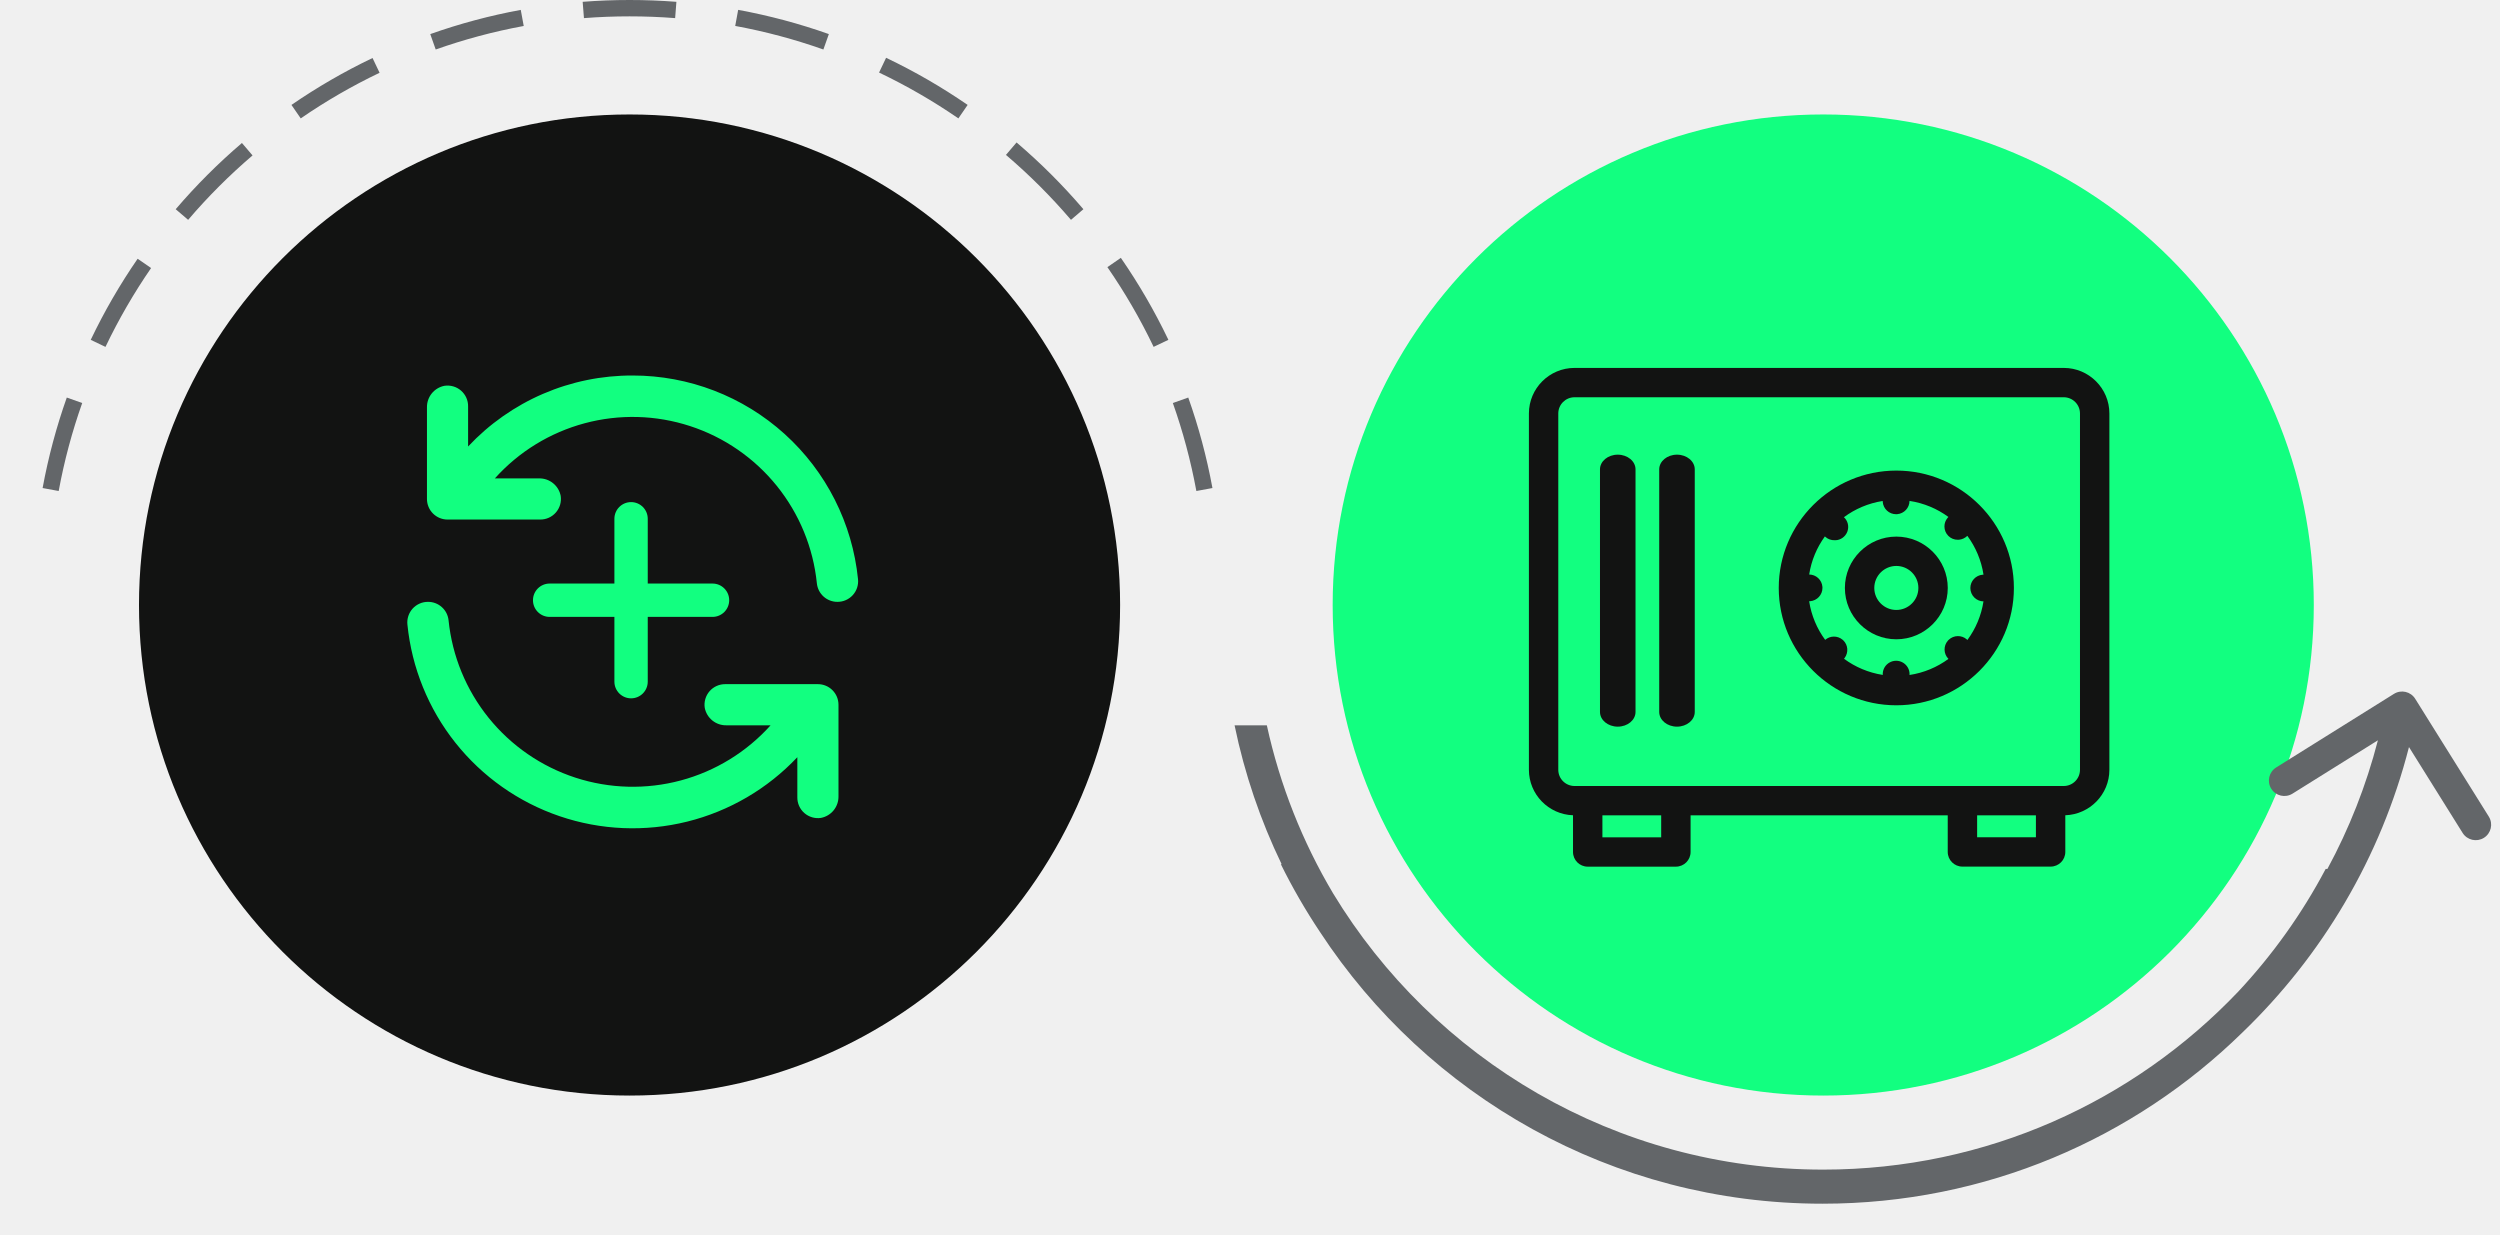
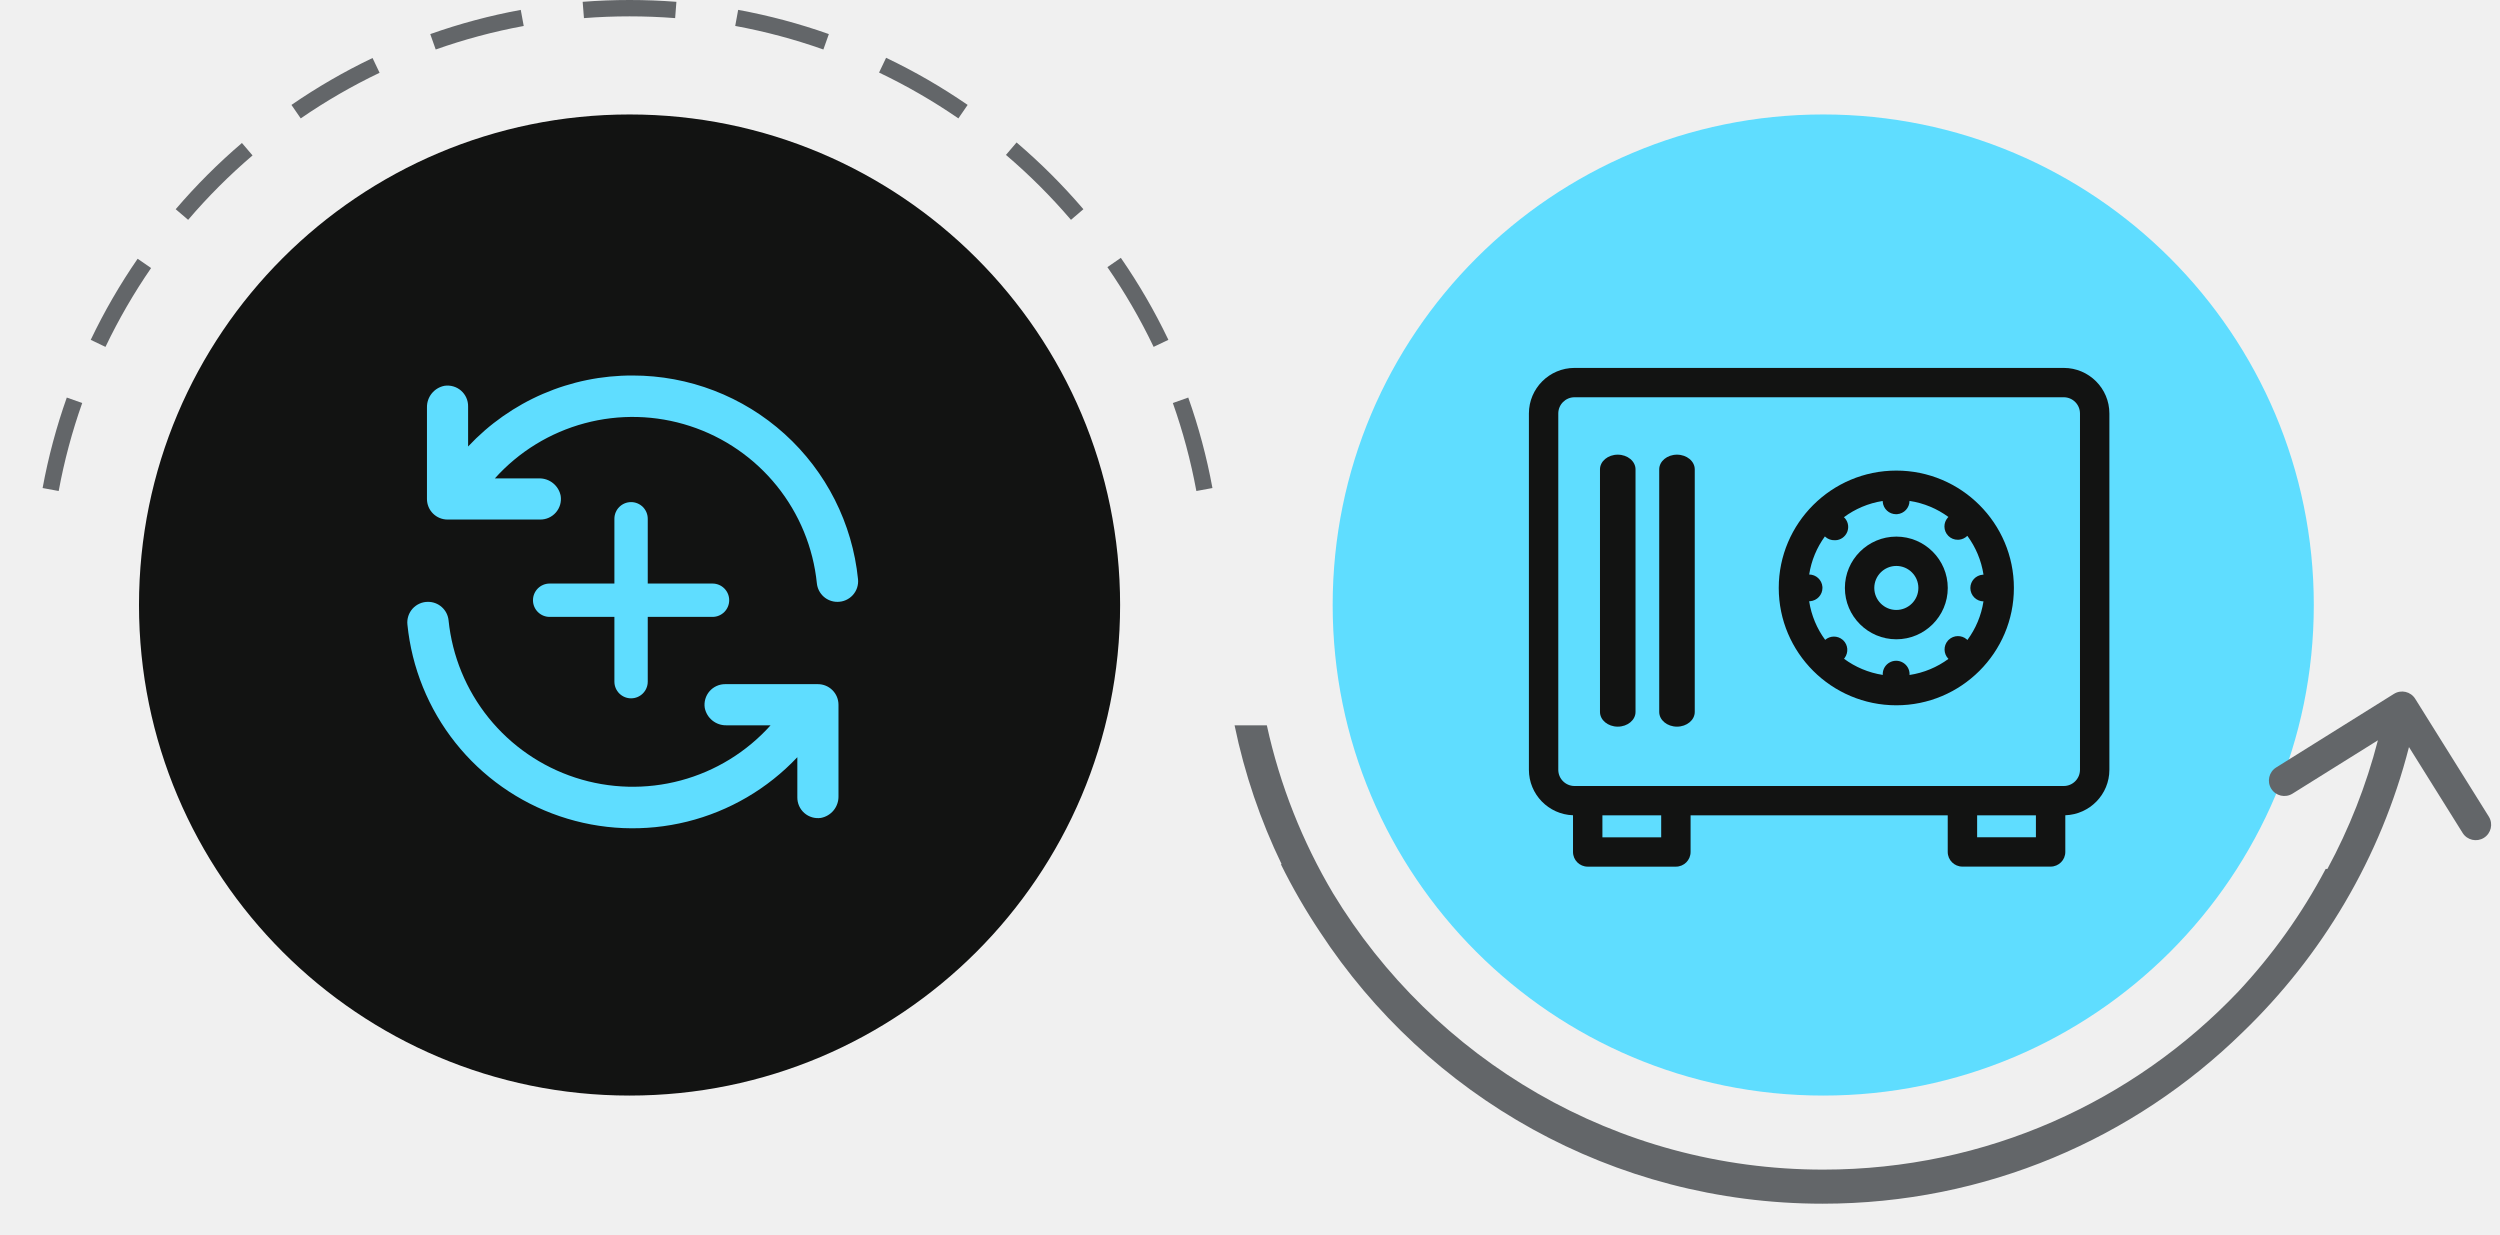
<svg xmlns="http://www.w3.org/2000/svg" width="162" height="80" viewBox="0 0 162 80" fill="none">
  <path fill-rule="evenodd" clip-rule="evenodd" d="M3.803 31.817L2.76 31.625L2.761 31.624C3.132 29.611 3.658 27.652 4.328 25.761L5.327 26.115C4.676 27.954 4.164 29.858 3.803 31.816L3.803 31.817ZM6.835 22.479L5.879 22.022C6.756 20.186 7.774 18.429 8.919 16.767L9.791 17.369C8.678 18.985 7.688 20.693 6.835 22.479ZM12.191 14.246L11.385 13.557C12.701 12.018 14.137 10.582 15.677 9.266L16.365 10.071C14.867 11.352 13.471 12.748 12.191 14.246ZM19.487 7.672L18.886 6.799C20.548 5.655 22.305 4.636 24.141 3.759L24.597 4.716C22.812 5.569 21.104 6.559 19.487 7.672ZM28.234 3.208L27.881 2.209C29.771 1.539 31.73 1.012 33.743 0.641L33.745 0.641L33.937 1.683L33.935 1.684C31.978 2.044 30.073 2.557 28.234 3.208ZM37.84 1.174L37.757 0.118L37.759 0.117C38.761 0.04 39.773 0 40.795 0C41.815 0 42.826 0.04 43.827 0.117L43.831 0.117L43.749 1.174L43.745 1.174C42.771 1.098 41.788 1.06 40.795 1.06C39.801 1.06 38.815 1.098 37.841 1.174L37.84 1.174ZM47.642 1.681L47.833 0.639L47.845 0.641C49.85 1.01 51.801 1.534 53.685 2.2L53.709 2.209L53.355 3.208L53.332 3.2C51.5 2.552 49.603 2.043 47.653 1.683L47.642 1.681ZM56.963 4.702L57.419 3.745L57.449 3.76C59.272 4.63 61.015 5.639 62.666 6.773L62.703 6.799L62.102 7.672L62.066 7.647C60.46 6.544 58.765 5.563 56.992 4.716L56.963 4.702ZM65.186 10.038L65.873 9.232L65.913 9.266C67.437 10.569 68.858 11.987 70.163 13.509L70.204 13.557L69.399 14.246L69.359 14.199C68.089 12.719 66.707 11.338 65.225 10.072L65.186 10.038ZM71.759 17.311L72.631 16.709L72.671 16.767C73.8 18.407 74.806 20.137 75.675 21.946L75.711 22.021L74.754 22.478L74.72 22.405C73.874 20.646 72.896 18.963 71.798 17.368L71.759 17.311ZM78.567 31.625L77.524 31.817L77.524 31.816C77.163 29.858 76.651 27.954 76 26.115L76.999 25.761C77.669 27.652 78.196 29.611 78.566 31.624L78.567 31.625Z" fill="#636669" />
  <g clip-path="url(#clip0_1413_55656)">
    <path fill-rule="evenodd" clip-rule="evenodd" d="M40.795 7.417C58.351 7.417 72.583 21.649 72.583 39.205C72.583 56.761 58.351 70.993 40.795 70.993C23.239 70.993 9.007 56.761 9.007 39.205C9.007 21.649 23.239 7.417 40.795 7.417Z" fill="#121312" />
    <g clip-path="url(#clip1_1413_55656)">
-       <path d="M41 24.333C39.001 24.325 37.023 24.73 35.187 25.521C33.352 26.313 31.7 27.474 30.333 28.933V26.333C30.336 26.14 30.296 25.949 30.217 25.772C30.137 25.596 30.021 25.439 29.875 25.312C29.729 25.185 29.558 25.092 29.372 25.038C29.186 24.984 28.991 24.971 28.8 25C28.477 25.063 28.186 25.238 27.978 25.494C27.771 25.75 27.661 26.071 27.667 26.4V32.333C27.667 32.687 27.807 33.026 28.057 33.276C28.307 33.526 28.646 33.667 29 33.667H35C35.193 33.669 35.385 33.629 35.561 33.55C35.737 33.471 35.895 33.354 36.021 33.208C36.148 33.062 36.242 32.891 36.296 32.705C36.349 32.52 36.362 32.325 36.333 32.133C36.271 31.81 36.096 31.519 35.84 31.312C35.584 31.104 35.263 30.994 34.933 31H32.067C33.62 29.27 35.642 28.029 37.887 27.427C40.132 26.825 42.503 26.888 44.713 27.608C46.923 28.328 48.877 29.675 50.336 31.484C51.795 33.293 52.698 35.488 52.933 37.8C52.967 38.13 53.122 38.436 53.368 38.658C53.615 38.88 53.935 39.002 54.267 39C54.454 39.001 54.639 38.963 54.81 38.887C54.981 38.812 55.134 38.702 55.26 38.564C55.386 38.425 55.481 38.262 55.54 38.085C55.598 37.907 55.619 37.719 55.6 37.533C55.236 33.914 53.541 30.56 50.843 28.121C48.145 25.681 44.637 24.332 41 24.333Z" fill="#12FF80" />
-       <path d="M53 44.333H47C46.807 44.331 46.615 44.371 46.439 44.45C46.263 44.529 46.106 44.646 45.979 44.792C45.852 44.938 45.759 45.109 45.705 45.295C45.651 45.48 45.638 45.676 45.667 45.867C45.73 46.19 45.904 46.481 46.16 46.688C46.416 46.896 46.737 47.006 47.067 47H49.934C48.381 48.73 46.359 49.971 44.114 50.573C41.869 51.175 39.497 51.112 37.287 50.392C35.077 49.672 33.124 48.325 31.664 46.516C30.205 44.707 29.303 42.512 29.067 40.2C29.034 39.87 28.879 39.564 28.632 39.342C28.386 39.12 28.065 38.998 27.734 39C27.547 38.999 27.362 39.037 27.191 39.113C27.019 39.188 26.866 39.298 26.74 39.436C26.615 39.575 26.519 39.738 26.461 39.915C26.402 40.093 26.381 40.281 26.4 40.467C26.68 43.266 27.759 45.926 29.509 48.129C31.259 50.331 33.605 51.985 36.268 52.891C38.931 53.798 41.799 53.919 44.529 53.241C47.26 52.563 49.737 51.114 51.667 49.067V51.667C51.665 51.86 51.705 52.051 51.784 52.228C51.863 52.404 51.979 52.561 52.125 52.688C52.271 52.815 52.443 52.908 52.628 52.962C52.814 53.016 53.009 53.029 53.2 53C53.524 52.937 53.815 52.763 54.022 52.507C54.229 52.25 54.34 51.929 54.334 51.6V45.667C54.334 45.313 54.193 44.974 53.943 44.724C53.693 44.474 53.354 44.333 53 44.333Z" fill="#12FF80" />
-       <path fill-rule="evenodd" clip-rule="evenodd" d="M46.171 37.814H41.974V33.617C41.974 33.02 41.491 32.536 40.894 32.536C40.297 32.536 39.813 33.02 39.813 33.617V37.814H35.617C35.02 37.814 34.537 38.298 34.537 38.895C34.537 39.491 35.02 39.975 35.617 39.975H39.813V44.172C39.813 44.768 40.297 45.252 40.894 45.252C41.491 45.252 41.974 44.768 41.974 44.172V39.975H46.171C46.768 39.975 47.252 39.491 47.252 38.895C47.252 38.298 46.768 37.814 46.171 37.814Z" fill="#12FF80" />
+       <path d="M41 24.333C39.001 24.325 37.023 24.73 35.187 25.521C33.352 26.313 31.7 27.474 30.333 28.933V26.333C30.336 26.14 30.296 25.949 30.217 25.772C30.137 25.596 30.021 25.439 29.875 25.312C29.729 25.185 29.558 25.092 29.372 25.038C29.186 24.984 28.991 24.971 28.8 25C28.477 25.063 28.186 25.238 27.978 25.494C27.771 25.75 27.661 26.071 27.667 26.4V32.333C27.667 32.687 27.807 33.026 28.057 33.276C28.307 33.526 28.646 33.667 29 33.667H35C35.193 33.669 35.385 33.629 35.561 33.55C35.737 33.471 35.895 33.354 36.021 33.208C36.148 33.062 36.242 32.891 36.296 32.705C36.349 32.52 36.362 32.325 36.333 32.133C36.271 31.81 36.096 31.519 35.84 31.312C35.584 31.104 35.263 30.994 34.933 31H32.067C33.62 29.27 35.642 28.029 37.887 27.427C40.132 26.825 42.503 26.888 44.713 27.608C46.923 28.328 48.877 29.675 50.336 31.484C51.795 33.293 52.698 35.488 52.933 37.8C52.967 38.13 53.122 38.436 53.368 38.658C53.615 38.88 53.935 39.002 54.267 39C54.454 39.001 54.639 38.963 54.81 38.887C54.981 38.812 55.134 38.702 55.26 38.564C55.386 38.425 55.481 38.262 55.54 38.085C55.598 37.907 55.619 37.719 55.6 37.533C55.236 33.914 53.541 30.56 50.843 28.121C48.145 25.681 44.637 24.332 41 24.333Z" fill="#5FDDFF" />
+       <path d="M53 44.333H47C46.807 44.331 46.615 44.371 46.439 44.45C46.263 44.529 46.106 44.646 45.979 44.792C45.852 44.938 45.759 45.109 45.705 45.295C45.651 45.48 45.638 45.676 45.667 45.867C45.73 46.19 45.904 46.481 46.16 46.688C46.416 46.896 46.737 47.006 47.067 47H49.934C48.381 48.73 46.359 49.971 44.114 50.573C41.869 51.175 39.497 51.112 37.287 50.392C35.077 49.672 33.124 48.325 31.664 46.516C30.205 44.707 29.303 42.512 29.067 40.2C29.034 39.87 28.879 39.564 28.632 39.342C28.386 39.12 28.065 38.998 27.734 39C27.547 38.999 27.362 39.037 27.191 39.113C27.019 39.188 26.866 39.298 26.74 39.436C26.615 39.575 26.519 39.738 26.461 39.915C26.402 40.093 26.381 40.281 26.4 40.467C26.68 43.266 27.759 45.926 29.509 48.129C31.259 50.331 33.605 51.985 36.268 52.891C38.931 53.798 41.799 53.919 44.529 53.241C47.26 52.563 49.737 51.114 51.667 49.067V51.667C51.665 51.86 51.705 52.051 51.784 52.228C51.863 52.404 51.979 52.561 52.125 52.688C52.271 52.815 52.443 52.908 52.628 52.962C52.814 53.016 53.009 53.029 53.2 53C53.524 52.937 53.815 52.763 54.022 52.507C54.229 52.25 54.34 51.929 54.334 51.6V45.667C54.334 45.313 54.193 44.974 53.943 44.724C53.693 44.474 53.354 44.333 53 44.333Z" fill="#5FDDFF" />
+       <path fill-rule="evenodd" clip-rule="evenodd" d="M46.171 37.814H41.974V33.617C41.974 33.02 41.491 32.536 40.894 32.536C40.297 32.536 39.813 33.02 39.813 33.617V37.814H35.617C35.02 37.814 34.537 38.298 34.537 38.895C34.537 39.491 35.02 39.975 35.617 39.975H39.813V44.172C39.813 44.768 40.297 45.252 40.894 45.252C41.491 45.252 41.974 44.768 41.974 44.172V39.975H46.171C46.768 39.975 47.252 39.491 47.252 38.895C47.252 38.298 46.768 37.814 46.171 37.814Z" fill="#5FDDFF" />
    </g>
  </g>
  <g clip-path="url(#clip2_1413_55656)">
-     <path fill-rule="evenodd" clip-rule="evenodd" d="M118.146 7.417C135.702 7.417 149.934 21.649 149.934 39.205C149.934 56.761 135.702 70.993 118.146 70.993C100.59 70.993 86.357 56.761 86.357 39.205C86.357 21.649 100.59 7.417 118.146 7.417Z" fill="#12FF80" />
+     <path fill-rule="evenodd" clip-rule="evenodd" d="M118.146 7.417C135.702 7.417 149.934 21.649 149.934 39.205C149.934 56.761 135.702 70.993 118.146 70.993C100.59 70.993 86.357 56.761 86.357 39.205C86.357 21.649 100.59 7.417 118.146 7.417Z" fill="#5FDDFF" />
    <g clip-path="url(#clip3_1413_55656)">
      <path fill-rule="evenodd" clip-rule="evenodd" d="M134.783 49.882C134.783 50.462 134.311 50.933 133.731 50.933H102.03C101.45 50.933 100.977 50.462 100.977 49.882V26.793C100.977 26.214 101.45 25.742 102.03 25.742H133.731C134.311 25.742 134.783 26.214 134.783 26.793V49.882ZM128.118 54.255H131.927V52.834H128.118V54.255ZM103.836 54.258H107.645V52.834H103.836V54.258ZM133.731 23.841H102.03C100.4 23.841 99.073 25.166 99.073 26.793V49.882C99.073 51.476 100.347 52.777 101.931 52.829V55.208C101.931 55.734 102.358 56.159 102.884 56.159H108.597C109.124 56.159 109.55 55.734 109.55 55.208V52.834H126.213V55.206C126.213 55.731 126.64 56.156 127.165 56.156H132.879C133.405 56.156 133.832 55.731 133.832 55.206V52.829C135.416 52.775 136.688 51.476 136.688 49.882V26.793C136.688 25.166 135.362 23.841 133.731 23.841Z" fill="#121312" />
      <path fill-rule="evenodd" clip-rule="evenodd" d="M122.882 30.494C127.082 30.494 130.5 33.906 130.5 38.099C130.5 42.292 127.082 45.703 122.882 45.703C118.681 45.703 115.263 42.292 115.263 38.099C115.263 33.906 118.681 30.494 122.882 30.494ZM123.736 32.459C123.735 32.909 123.385 33.282 122.938 33.318L122.867 33.321C122.412 33.321 122.038 32.971 122.002 32.526L121.999 32.463C121.069 32.608 120.212 32.977 119.487 33.514L119.471 33.5C119.728 33.726 119.825 34.081 119.723 34.404L119.699 34.472C119.569 34.789 119.264 34.997 118.94 35.007L118.87 35.006C118.663 35.01 118.463 34.938 118.306 34.807L118.254 34.758C117.733 35.475 117.375 36.316 117.235 37.228L117.227 37.228C117.682 37.228 118.056 37.578 118.092 38.023L118.095 38.095C118.095 38.549 117.744 38.922 117.298 38.958L117.233 38.961C117.375 39.886 117.739 40.74 118.271 41.463C118.596 41.183 119.07 41.183 119.393 41.45L119.452 41.503C119.755 41.804 119.791 42.276 119.537 42.63L119.492 42.688C120.217 43.223 121.074 43.591 122.004 43.735L122.005 43.761C121.978 43.459 122.111 43.167 122.351 42.989L122.414 42.947C122.693 42.774 123.046 42.774 123.326 42.947C123.584 43.106 123.738 43.386 123.739 43.669L123.736 43.739C124.67 43.599 125.531 43.232 126.26 42.696L126.249 42.685C125.936 42.359 125.929 41.851 126.221 41.517L126.276 41.46C126.603 41.148 127.111 41.141 127.443 41.429L127.487 41.472C128.02 40.749 128.387 39.896 128.529 38.97L128.547 38.971C128.068 38.971 127.679 38.583 127.679 38.104C127.679 37.65 128.03 37.277 128.476 37.241L128.531 37.238C128.389 36.307 128.021 35.449 127.484 34.722L127.478 34.727C127.336 34.866 127.151 34.952 126.957 34.972L126.874 34.977C126.64 34.981 126.415 34.89 126.253 34.726C126.09 34.564 125.999 34.344 125.999 34.115C125.999 33.911 126.071 33.715 126.201 33.561L126.258 33.5C125.529 32.965 124.669 32.599 123.736 32.459Z" fill="#121312" />
      <path fill-rule="evenodd" clip-rule="evenodd" d="M122.882 36.673C122.095 36.673 121.454 37.313 121.454 38.099C121.454 38.885 122.095 39.525 122.882 39.525C123.67 39.525 124.311 38.885 124.311 38.099C124.311 37.313 123.67 36.673 122.882 36.673ZM122.882 41.426C121.045 41.426 119.549 39.933 119.549 38.099C119.549 36.265 121.045 34.772 122.882 34.772C124.72 34.772 126.215 36.265 126.215 38.099C126.215 39.933 124.72 41.426 122.882 41.426Z" fill="#121312" />
      <path fill-rule="evenodd" clip-rule="evenodd" d="M104.83 47.087C104.195 47.087 103.679 46.66 103.679 46.134V30.415C103.679 29.889 104.195 29.462 104.83 29.462C105.466 29.462 105.982 29.889 105.982 30.415V46.134C105.982 46.66 105.466 47.087 104.83 47.087Z" fill="#121312" />
      <path fill-rule="evenodd" clip-rule="evenodd" d="M108.669 47.087C108.033 47.087 107.517 46.66 107.517 46.134V30.415C107.517 29.889 108.033 29.462 108.669 29.462C109.304 29.462 109.82 29.889 109.82 30.415V46.134C109.82 46.66 109.304 47.087 108.669 47.087Z" fill="#121312" />
    </g>
  </g>
  <path fill-rule="evenodd" clip-rule="evenodd" d="M161.274 52.914L156.505 45.281C156.212 44.813 155.595 44.67 155.127 44.963L147.495 49.732C147.026 50.025 146.884 50.642 147.177 51.11C147.469 51.579 148.086 51.721 148.554 51.428L154.088 47.971C153.331 50.907 152.224 53.702 150.814 56.309H150.703C149.17 59.208 147.261 61.878 145.041 64.254C138.28 71.361 128.73 75.791 118.146 75.791C104.678 75.791 92.886 68.619 86.381 57.885C84.406 54.558 82.941 50.894 82.091 47L80 47C80.651 50.157 81.684 53.173 83.049 56H82.999C83.75 57.521 84.597 58.986 85.532 60.387C92.479 70.994 104.471 78 118.1 78C128.689 78 138.29 73.77 145.304 66.909C150.467 61.941 154.271 55.571 156.102 48.41L159.578 53.974C159.871 54.442 160.488 54.584 160.956 54.292C161.425 53.999 161.567 53.382 161.274 52.914Z" fill="#636669" />
  <defs>
    <clipPath id="clip0_1413_55656">
      <rect width="63.576" height="63.576" fill="white" transform="translate(9.00659 7.41724)" />
    </clipPath>
    <clipPath id="clip1_1413_55656">
      <rect width="32" height="32" fill="white" transform="translate(25 23)" />
    </clipPath>
    <clipPath id="clip2_1413_55656">
      <rect width="63.576" height="63.576" fill="white" transform="translate(86.3574 7.41724)" />
    </clipPath>
    <clipPath id="clip3_1413_55656">
      <rect width="37.616" height="32.318" fill="white" transform="translate(99.073 23.8411)" />
    </clipPath>
  </defs>
</svg>
